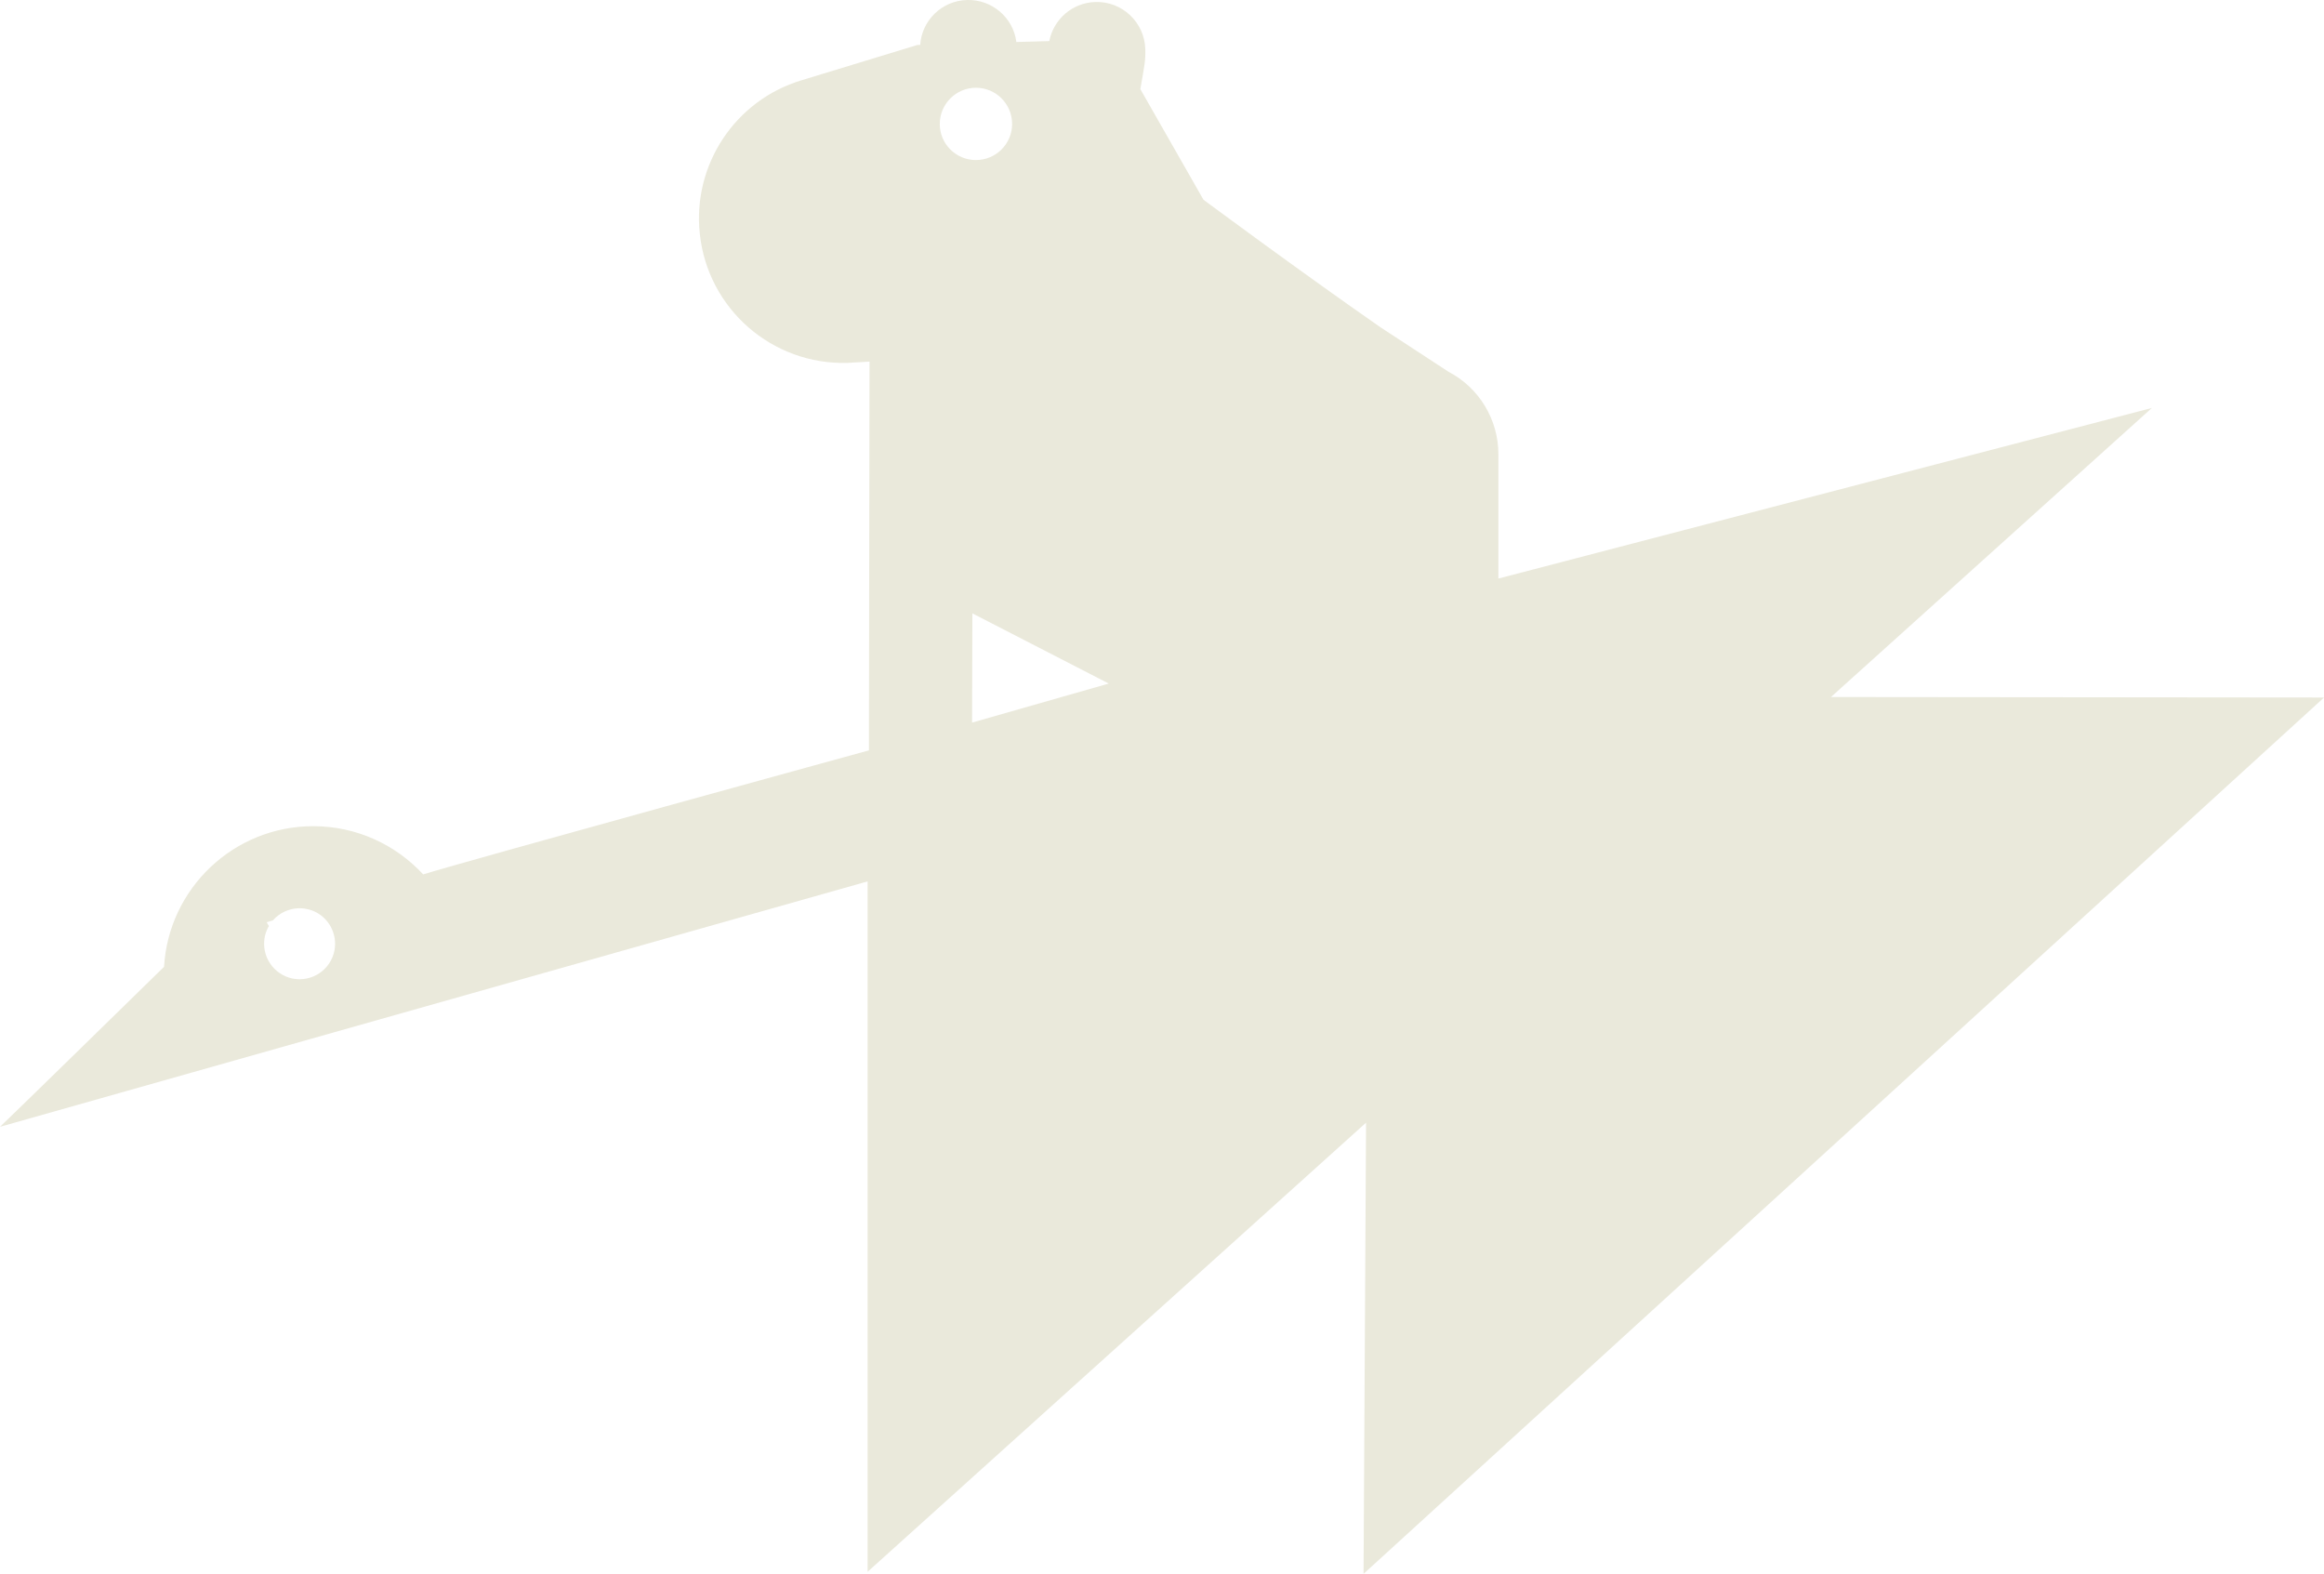
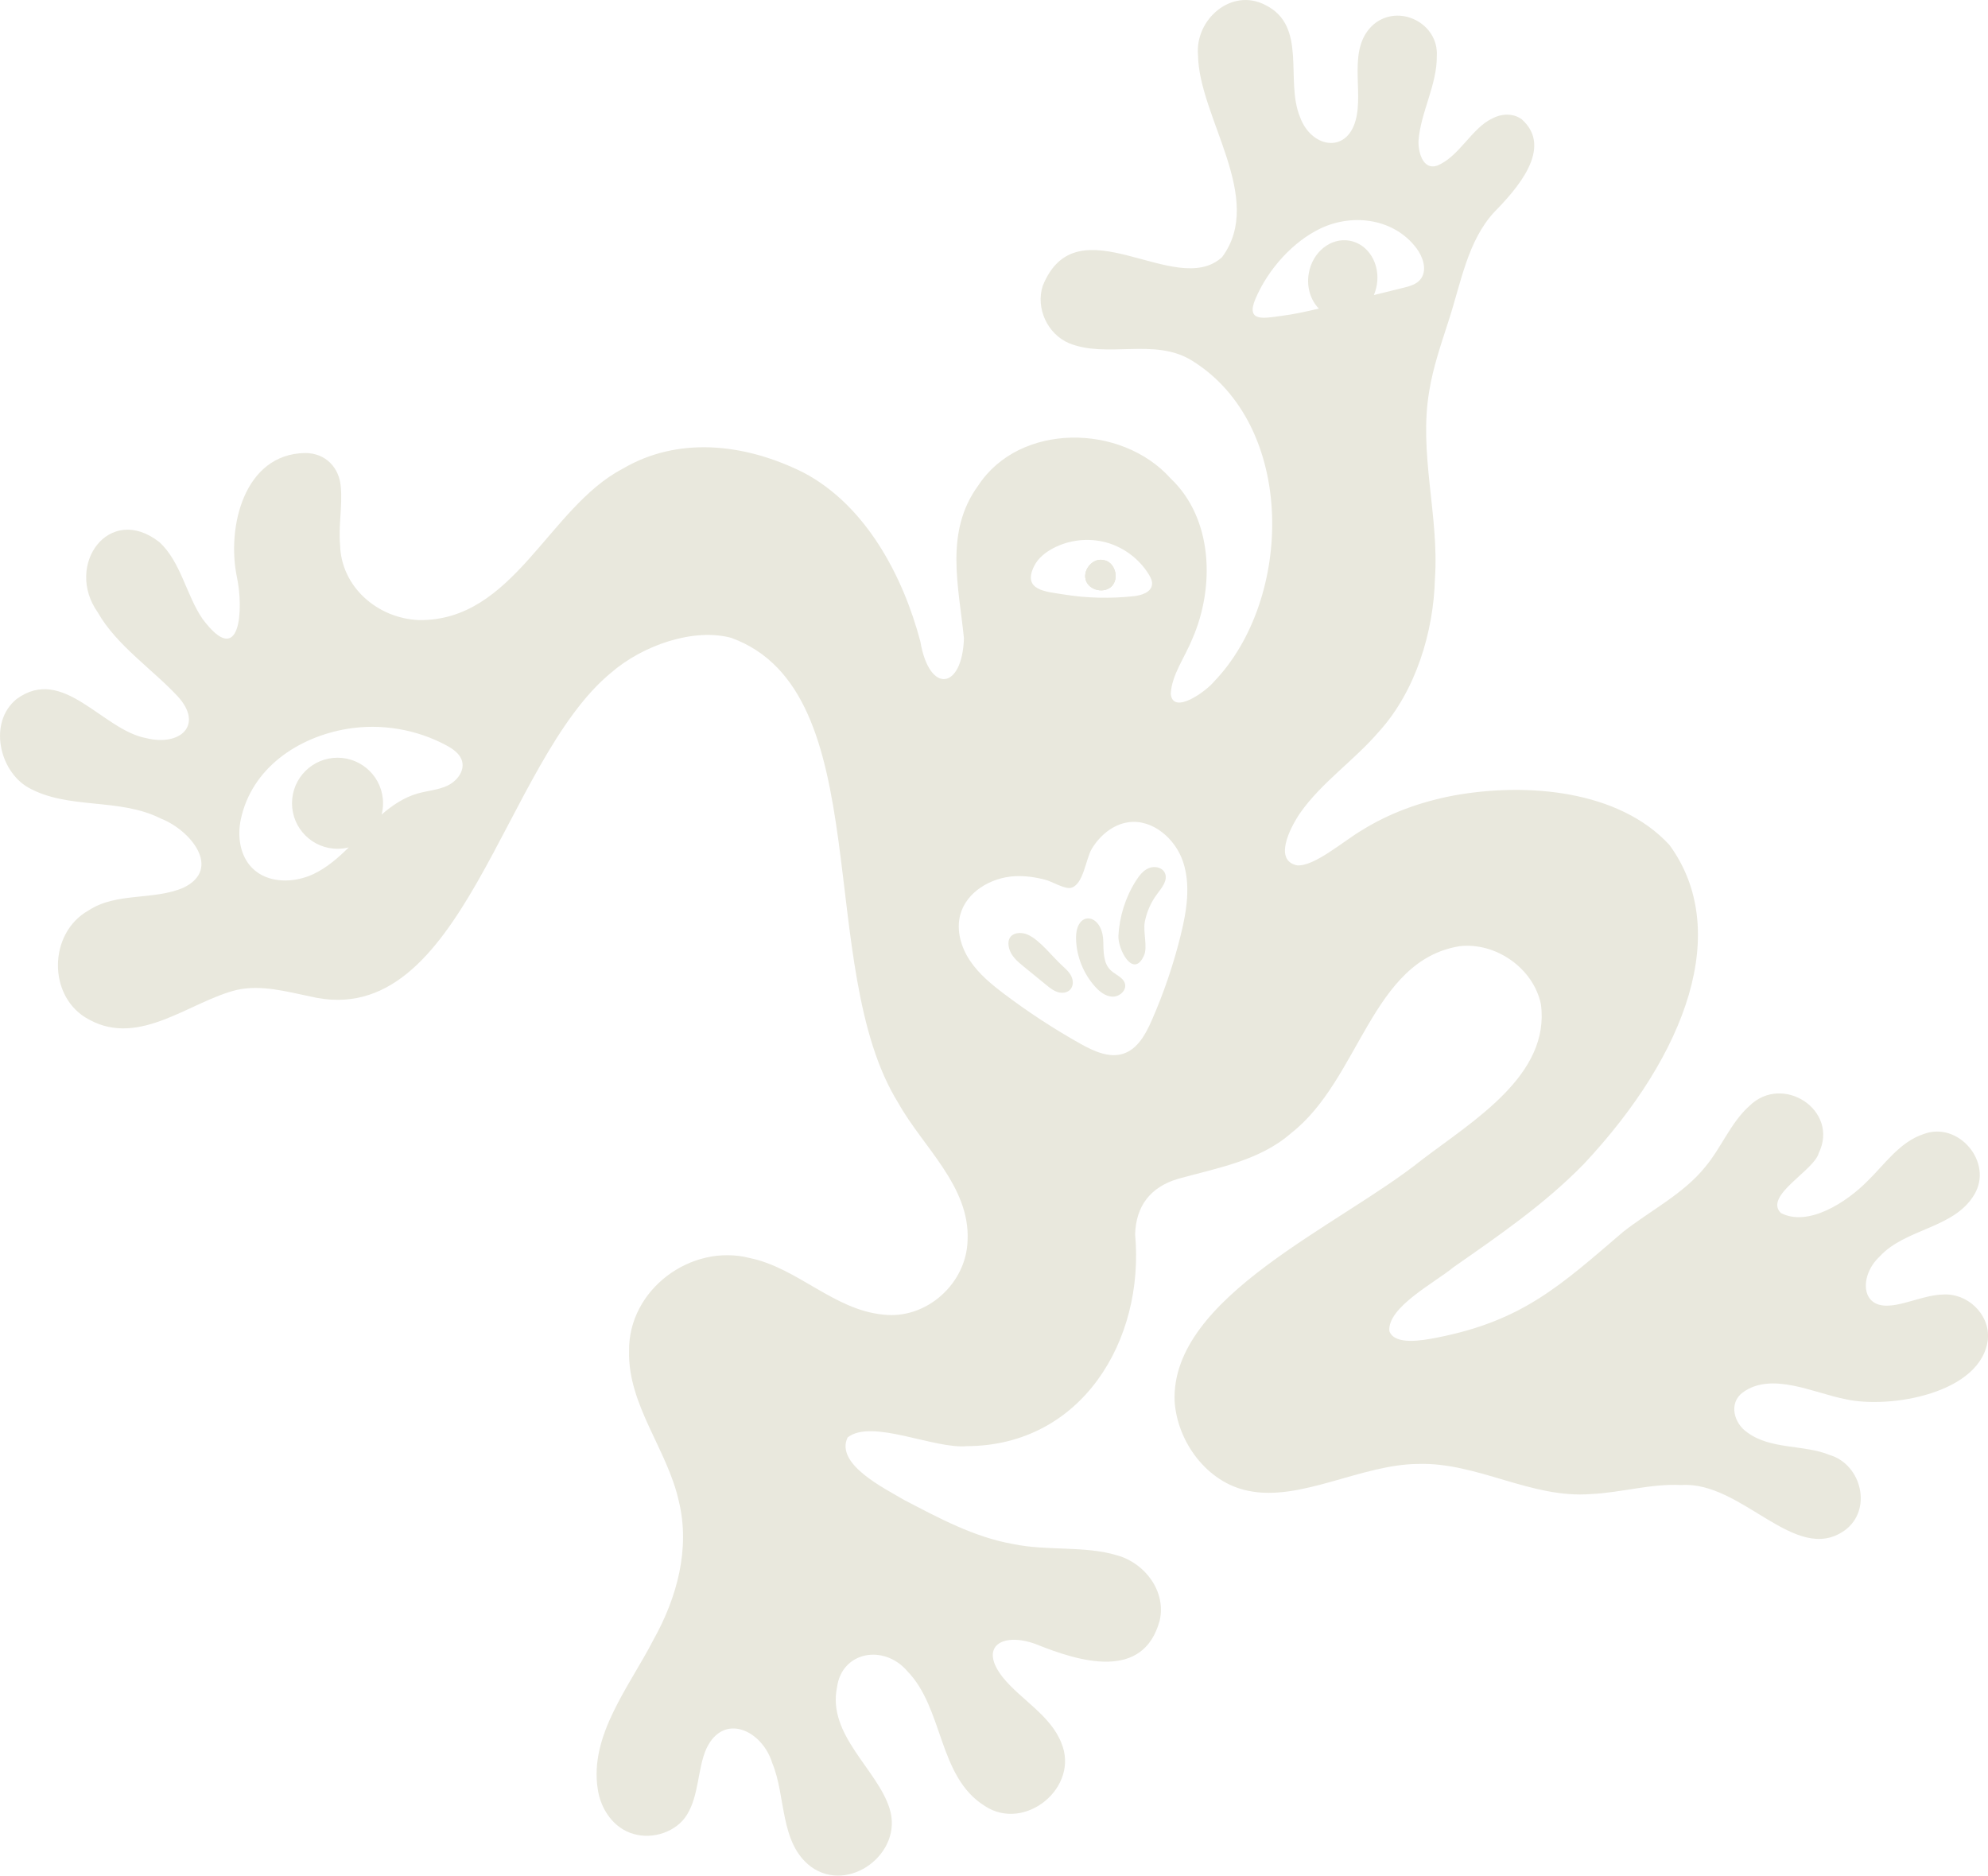
- <svg xmlns="http://www.w3.org/2000/svg" id="Layer_2" data-name="Layer 2" viewBox="0 0 428.26 289.98">
+ <svg xmlns="http://www.w3.org/2000/svg" id="Layer_2" data-name="Layer 2" viewBox="0 0 410.99 387.73">
  <defs>
    <style>
      .cls-1 {
-         fill: #eae9db;
+         fill: #e9e8dd;
      }
    </style>
  </defs>
-   <g id="Layer_4" data-name="Layer 4">
-     <path class="cls-1" d="M428.26,128.52l-90.85-.09,59.13-53.26-120.42,31.43v-22.9c0-6.38-3.54-12.25-9.19-15.2l-12.5-8.17c-.11-.08-.21-.16-.33-.23-14.4-10.01-32.33-23.3-32.33-23.3l-11.63-20.38c.77-4.47.97-5.17.91-7.41-.16-4.91-4.27-8.8-9.2-8.64-4.25.12-7.71,3.2-8.49,7.2l-6.07.17c-.56-4.48-4.48-7.87-9.09-7.74-4.63.12-8.34,3.77-8.63,8.28h-.5s-21.39,6.52-21.39,6.52c-12.21,3.68-20.1,15.58-18.72,28.29,1.46,13.83,13.36,24.19,27.23,23.77l.33-.02,3.71-.21-.11,71.63s-73.03,20.06-82.14,22.85c-5.04-5.45-12.25-8.88-20.26-8.88-14.65,0-26.65,11.47-27.49,25.91-8.28,8.1-28.77,28.13-30.23,29.48l159.88-45.22v127.21l91.85-82.75-.46,83.13,177-161.47ZM55.2,180.43c-3.59,0-6.53-2.93-6.53-6.53,0-1.21.32-2.31.88-3.27-.14-.23-.28-.46-.41-.7.38-.12.78-.24,1.17-.36,1.19-1.36,2.95-2.22,4.89-2.22.57,0,1.12.07,1.63.2h.01c1.63.42,3.01,1.44,3.88,2.82.64,1.01,1.03,2.23,1.03,3.53,0,3.6-2.92,6.53-6.55,6.53ZM173.18,22.84c0-3.68,2.99-6.67,6.67-6.67s6.66,2.99,6.66,6.67-2.99,6.65-6.67,6.65-6.67-2.97-6.66-6.65ZM179.13,133.14l.06-20.12,25.13,12.93-25.19,7.19Z" />
+   <g id="Layer_1-2" data-name="Layer 1">
+     <g>
+       <g>
+         <path class="cls-1" d="M224.52,120.05c-.75-2.02,1.13-4.51,3.28-4.32l.78.16c2.04.71,2.75,3.75,1.25,5.29-1.51,1.54-4.56.89-5.31-1.13Z" />
+         <path class="cls-1" d="M221.49,201.83c-.41-.87-1.14-1.52-1.85-2.17-2.02-1.82-4.72-5.42-7.23-6.47-2-.82-4.57-.12-3.79,2.85.41,1.6,1.75,2.75,3.04,3.79,1.54,1.27,3.09,2.52,4.64,3.78.72.6,1.48,1.2,2.38,1.48.9.28,2,.15,2.61-.56.63-.72.61-1.84.2-2.7ZM232.58,203.39c-.33-1.36-1.97-1.85-2.98-2.83-1.56-1.49-1.45-3.95-1.52-6.11-.21-5.77-5.83-6.38-5.62-.24.12,3.56,1.53,7.07,3.91,9.72.95,1.07,2.18,2.05,3.61,2.1s2.94-1.25,2.6-2.64ZM239.23,184.8c.99-1.31,2.29-2.9,1.57-4.38-.55-1.13-2.13-1.45-3.3-.96-1.16.48-1.98,1.54-2.66,2.61-2.16,3.4-3.41,7.36-3.62,11.38-.14,2.8,3.07,8.95,5.27,4.11.82-1.81-.22-4.93.18-6.99.4-2.08,1.28-4.08,2.56-5.77ZM239.23,184.8c.99-1.31,2.29-2.9,1.57-4.38-.55-1.13-2.13-1.45-3.3-.96-1.16.48-1.98,1.54-2.66,2.61-2.16,3.4-3.41,7.36-3.62,11.38-.14,2.8,3.07,8.95,5.27,4.11.82-1.81-.22-4.93.18-6.99.4-2.08,1.28-4.08,2.56-5.77ZM232.58,203.39c-.33-1.36-1.97-1.85-2.98-2.83-1.56-1.49-1.45-3.95-1.52-6.11-.21-5.77-5.83-6.38-5.62-.24.12,3.56,1.53,7.07,3.91,9.72.95,1.07,2.18,2.05,3.61,2.1s2.94-1.25,2.6-2.64ZM221.49,201.83c-.41-.87-1.14-1.52-1.85-2.17-2.02-1.82-4.72-5.42-7.23-6.47-2-.82-4.57-.12-3.79,2.85.41,1.6,1.75,2.75,3.04,3.79,1.54,1.27,3.09,2.52,4.64,3.78.72.6,1.48,1.2,2.38,1.48.9.28,2,.15,2.61-.56.63-.72.61-1.84.2-2.7ZM221.49,201.83c-.41-.87-1.14-1.52-1.85-2.17-2.02-1.82-4.72-5.42-7.23-6.47-2-.82-4.57-.12-3.79,2.85.41,1.6,1.75,2.75,3.04,3.79,1.54,1.27,3.09,2.52,4.64,3.78.72.6,1.48,1.2,2.38,1.48.9.28,2,.15,2.61-.56.63-.72.61-1.84.2-2.7ZM232.58,203.39c-.33-1.36-1.97-1.85-2.98-2.83-1.56-1.49-1.45-3.95-1.52-6.11-.21-5.77-5.83-6.38-5.62-.24.12,3.56,1.53,7.07,3.91,9.72.95,1.07,2.18,2.05,3.61,2.1s2.94-1.25,2.6-2.64ZM239.23,184.8c.99-1.31,2.29-2.9,1.57-4.38-.55-1.13-2.13-1.45-3.3-.96-1.16.48-1.98,1.54-2.66,2.61-2.16,3.4-3.41,7.36-3.62,11.38-.14,2.8,3.07,8.95,5.27,4.11.82-1.81-.22-4.93.18-6.99.4-2.08,1.28-4.08,2.56-5.77ZM221.49,201.83c-.41-.87-1.14-1.52-1.85-2.17-2.02-1.82-4.72-5.42-7.23-6.47-2-.82-4.57-.12-3.79,2.85.41,1.6,1.75,2.75,3.04,3.79,1.54,1.27,3.09,2.52,4.64,3.78.72.6,1.48,1.2,2.38,1.48.9.28,2,.15,2.61-.56.63-.72.61-1.84.2-2.7ZM232.58,203.39c-.33-1.36-1.97-1.85-2.98-2.83-1.56-1.49-1.45-3.95-1.52-6.11-.21-5.77-5.83-6.38-5.62-.24.12,3.56,1.53,7.07,3.91,9.72.95,1.07,2.18,2.05,3.61,2.1s2.94-1.25,2.6-2.64ZM239.23,184.8c.99-1.31,2.29-2.9,1.57-4.38-.55-1.13-2.13-1.45-3.3-.96-1.16.48-1.98,1.54-2.66,2.61-2.16,3.4-3.41,7.36-3.62,11.38-.14,2.8,3.07,8.95,5.27,4.11.82-1.81-.22-4.93.18-6.99.4-2.08,1.28-4.08,2.56-5.77ZM239.23,184.8c.99-1.31,2.29-2.9,1.57-4.38-.55-1.13-2.13-1.45-3.3-.96-1.16.48-1.98,1.54-2.66,2.61-2.16,3.4-3.41,7.36-3.62,11.38-.14,2.8,3.07,8.95,5.27,4.11.82-1.81-.22-4.93.18-6.99.4-2.08,1.28-4.08,2.56-5.77ZM232.58,203.39c-.33-1.36-1.97-1.85-2.98-2.83-1.56-1.49-1.45-3.95-1.52-6.11-.21-5.77-5.83-6.38-5.62-.24.12,3.56,1.53,7.07,3.91,9.72.95,1.07,2.18,2.05,3.61,2.1s2.94-1.25,2.6-2.64ZM221.49,201.83c-.41-.87-1.14-1.52-1.85-2.17-2.02-1.82-4.72-5.42-7.23-6.47-2-.82-4.57-.12-3.79,2.85.41,1.6,1.75,2.75,3.04,3.79,1.54,1.27,3.09,2.52,4.64,3.78.72.6,1.48,1.2,2.38,1.48.9.28,2,.15,2.61-.56.63-.72.61-1.84.2-2.7ZM221.49,201.83c-.41-.87-1.14-1.52-1.85-2.17-2.02-1.82-4.72-5.42-7.23-6.47-2-.82-4.57-.12-3.79,2.85.41,1.6,1.75,2.75,3.04,3.79,1.54,1.27,3.09,2.52,4.64,3.78.72.6,1.48,1.2,2.38,1.48.9.28,2,.15,2.61-.56.63-.72.61-1.84.2-2.7ZM232.58,203.39c-.33-1.36-1.97-1.85-2.98-2.83-1.56-1.49-1.45-3.95-1.52-6.11-.21-5.77-5.83-6.38-5.62-.24.12,3.56,1.53,7.07,3.91,9.72.95,1.07,2.18,2.05,3.61,2.1s2.94-1.25,2.6-2.64ZM239.23,184.8c.99-1.31,2.29-2.9,1.57-4.38-.55-1.13-2.13-1.45-3.3-.96-1.16.48-1.98,1.54-2.66,2.61-2.16,3.4-3.41,7.36-3.62,11.38-.14,2.8,3.07,8.95,5.27,4.11.82-1.81-.22-4.93.18-6.99.4-2.08,1.28-4.08,2.56-5.77ZM239.23,184.8c.99-1.31,2.29-2.9,1.57-4.38-.55-1.13-2.13-1.45-3.3-.96-1.16.48-1.98,1.54-2.66,2.61-2.16,3.4-3.41,7.36-3.62,11.38-.14,2.8,3.07,8.95,5.27,4.11.82-1.81-.22-4.93.18-6.99.4-2.08,1.28-4.08,2.56-5.77ZM232.58,203.39c-.33-1.36-1.97-1.85-2.98-2.83-1.56-1.49-1.45-3.95-1.52-6.11-.21-5.77-5.83-6.38-5.62-.24.12,3.56,1.53,7.07,3.91,9.72.95,1.07,2.18,2.05,3.61,2.1s2.94-1.25,2.6-2.64ZM221.49,201.83c-.41-.87-1.14-1.52-1.85-2.17-2.02-1.82-4.72-5.42-7.23-6.47-2-.82-4.57-.12-3.79,2.85.41,1.6,1.75,2.75,3.04,3.79,1.54,1.27,3.09,2.52,4.64,3.78.72.6,1.48,1.2,2.38,1.48.9.28,2,.15,2.61-.56.63-.72.61-1.84.2-2.7Z" />
+         <path class="cls-1" d="M229.83,121.18c-1.51,1.54-4.56.89-5.31-1.13-.75-2.02,1.13-4.51,3.28-4.32l.78.16c2.04.71,2.75,3.75,1.25,5.29Z" />
+         <path class="cls-1" d="M229.83,121.18c-1.51,1.54-4.56.89-5.31-1.13-.75-2.02,1.13-4.51,3.28-4.32l.78.16c2.04.71,2.75,3.75,1.25,5.29Z" />
+       </g>
+       <path class="cls-1" d="M401.7,267.61c-3.68.06-7.86,2.12-11.13,2.28-6.07.46-6.06-6.36-2-10.11,5.29-5.85,15.4-5.77,19.58-12.82,4.01-6.66-3.27-15.26-10.49-12.52-4.94,1.63-8.02,6.26-11.64,9.77-4.21,4.26-12.17,9.5-17.86,6.54-3.56-3.57,6.86-8.76,7.83-12.36,4.33-8.85-7.44-16.54-14.33-9.77-3.88,3.46-5.84,8.73-9.19,12.68-4.5,5.56-11.34,8.97-16.93,13.37-12.98,11.12-20.82,18.39-38.45,21.84-2.9.57-8.77,1.68-9.86-1.34-.46-4.92,9.44-10.04,13.29-13.23,9.26-6.47,18.74-12.94,26.91-21.31,21.56-23,30.46-48.5,17.71-65.95-10.44-11.35-29.49-12.98-44.67-10.22-6.92,1.33-13.23,3.64-18.89,7.15-3.82,2.25-9.85,7.54-13.41,7.28-4.82-.97-1.66-7.46.58-10.78,4.5-6.42,11.12-10.81,16.31-16.85,7.63-8.39,11.32-20.67,11.59-31.63.9-12.97-3.39-25.91-1.17-38.82.79-4.89,2.42-9.59,3.93-14.29,2.67-8.15,3.95-16.61,9.48-22.65,4.63-4.73,12.33-13.27,5.74-19.18-1.79-1.35-4.23-1.22-6.15-.19-4.26,2.02-6.83,7.93-11.41,9.76-2.96.93-3.9-2.91-3.81-5.16.4-5.78,3.86-11.62,3.78-17.54.39-6.77-7.83-10.88-13.04-6.54-5.65,4.96-1.98,13.71-3.77,19.95-1.93,6.84-9.18,5.57-11.48-.8-3.12-7.57,1.63-18.79-7.17-23.14-7.02-3.64-14.56,3.01-13.91,10.36.17,12.86,13.98,29.62,4.98,41.76-9.61,8.81-29.99-11.67-37.09,5.97-1.46,4.61.97,9.9,5.42,11.82,7.99,3.23,17.68-1.19,25.4,3.58,21.73,13.37,20.98,49.35,4.62,66.36-1.71,2.09-8.52,6.98-8.96,2.57.17-3.92,2.9-7.51,4.5-11.48,4.57-10.52,4.3-24.69-4.51-33.05-10.24-11.45-31.26-11.56-39.78,1.43-7.05,9.61-4.03,20.87-2.97,31.6-.33,10.64-7.16,11.61-9.01.66-3.56-13.45-11.21-28.12-24.18-34.93-12.29-6.12-26.03-7.48-37.43-.74-15.28,8.03-22.51,31.55-42.09,31.24-8.51-.35-16.03-6.85-16.26-15.5-.37-3.91.5-8.11.15-11.94-.25-3.97-3.07-7.11-7.41-7.09-12.64.21-16.23,15.41-14.06,25.71,1.37,6.41.83,19.26-7.14,8.55-3.35-4.91-4.46-11.77-8.9-15.84-10.38-8.13-19.67,4.74-12.74,14.52,3.86,6.83,11.51,11.91,16.6,17.44,5.3,5.86.47,10.3-6.57,8.56-9.08-1.67-17.17-15.14-26.8-8.09-5.9,4.79-3.61,14.87,2.4,18.3,8.25,4.63,18.78,2.05,27.4,6.41,6.16,2.39,12.66,10.38,4.76,14.26-6.12,2.71-13.9.92-19.68,4.73-8.44,4.71-8.51,18.1.12,22.58,10.48,5.75,20.9-3.83,30.55-6.15,5.01-1.11,10.26.35,15.19,1.37,31.63,7.5,39.77-48.53,62.15-66.93,6.6-5.73,17.17-9.32,24.88-7.2,30.45,11.12,16.96,67.99,34.52,96.18,5.07,9.07,14.87,17.24,14.3,28.42-.25,8.9-8.56,16.37-17.48,15.28-10.12-.97-17.69-9.64-27.51-11.68-12.12-3.11-25.15,6.47-24.99,19.21-.27,11.17,7.93,20.39,10.27,30.99,2.43,9.83-.38,20.06-5.23,28.71-4.99,9.7-13.27,19.74-11.51,30.89.6,4.13,3.29,8.13,7.45,9.26,3.95,1.16,8.83-.45,10.98-3.97,2.51-4,2.19-9.56,4.02-13.67,3.58-7.6,11.56-3.75,13.61,2.94,2.89,6.83,1.49,16.63,8.07,21.5,7.77,5.61,19.11-2.85,16.2-12.05-2.5-8.09-12.9-15.22-10.87-25.07.99-7.43,9.69-9,14.54-3.34,7.55,7.77,6.34,21.78,15.96,27.83,8.32,5.56,19.78-3.85,15.85-13.07-2.27-5.68-8.38-8.91-12.06-13.47-5.08-6.41-.11-9.38,6.72-6.92,9.11,3.69,22.3,7.69,25.7-4.83,1.39-6.01-3.04-11.88-8.76-13.47-6.65-2.05-14.52-.88-21.52-2.35-8.11-1.43-15.33-5.36-22.6-9.14-3.97-2.37-14.27-7.36-11.64-12.9,4.99-3.93,17.92,2.45,24.66,1.8,23.66-.08,36.79-21.79,34.78-43.8.18-5.84,3.14-9.74,8.84-11.45,8.04-2.24,16.93-3.74,23.44-9.48,14.19-11.08,16.57-35.71,34.86-38.63,7.48-.82,15.21,4.59,16.75,12.01,1.96,14.6-13.91,24.02-24.62,32.17-17.11,13.74-51.88,28.25-51.11,49.85.53,8.43,6.69,16.84,15.17,18.55,10.77,2.32,23.42-5.44,35.06-5.54,12.31-.43,23.51,7.23,35.89,6.22,6.15-.28,12.42-2.19,18.6-1.86,12.59-.87,23.57,16.54,33.74,9.43,5.88-4.18,3.63-13.63-2.99-15.63-5.34-2.2-12.24-1.09-17.06-4.67-2.78-1.88-3.91-6.02-.99-8.24,6.01-4.43,14.8.14,21.36,1.38,9.11,2.02,28.16-1.21,29.37-12.49v-.17c.31-5.02-4.32-9.33-9.28-8.99ZM92.49,162.42c-1.92.9-4.1,1.03-6.14,1.61-2.8.8-5.24,2.43-7.46,4.36.2-.75.3-1.53.3-2.34,0-5.2-4.21-9.41-9.41-9.41s-9.41,4.21-9.41,9.41,4.21,9.41,9.41,9.41c.8,0,1.58-.1,2.32-.29-2.17,2.16-4.47,4.15-7.2,5.47-4.12,1.99-9.57,2.03-12.78-1.22-2.51-2.54-3.08-6.52-2.34-10.02,2.24-10.61,11.84-17.06,22.08-18.74,6.93-1.13,14.23.09,20.41,3.42,1.41.76,2.87,1.77,3.27,3.32.52,2.06-1.13,4.11-3.05,5.02ZM213.8,117.01c.81-1.63,2.32-2.83,3.93-3.68,3.34-1.76,7.34-2.19,10.98-1.19,3.63,1,6.85,3.43,8.81,6.64.39.64.74,1.35.64,2.09-.2,1.58-2.15,2.19-3.73,2.37-4.86.54-9.8.42-14.62-.37-3.51-.57-8.54-.79-6.01-5.86ZM244.12,193.21c-1.49,6.08-3.51,12.03-6.03,17.76-1.24,2.82-2.88,5.84-5.8,6.83-2.95.99-6.12-.47-8.85-1.99-5.47-3.06-10.73-6.49-15.73-10.26-2.67-2.01-5.3-4.16-7.17-6.94-1.86-2.77-2.88-6.28-2.02-9.51,1.28-4.75,6.36-7.71,11.28-7.97,2.13-.11,4.25.2,6.32.74,1.32.33,3.98,1.98,5.29,1.66,2.59-.63,3.05-6,4.31-8.07,1.66-2.75,4.37-5.03,7.55-5.48,5.02-.71,9.75,3.41,11.33,8.23,1.58,4.82.73,10.08-.48,15ZM259.55,61.77c2.66-6.24,7.86-11.9,13.5-14.57,6.8-3.2,15.3-1.94,19.84,4.19,1.25,1.69,2.16,4.28.94,6.12-.8,1.2-2.22,1.61-3.5,1.93-2.11.52-4.21,1.04-6.31,1.56.28-.64.48-1.33.61-2.05.76-4.41-1.76-8.52-5.65-9.2-3.88-.67-7.65,2.35-8.41,6.76-.49,2.82.37,5.53,2.08,7.28-2.63.63-5.28,1.21-7.94,1.54-3.26.41-7.25,1.36-5.16-3.56Z" />
+     </g>
  </g>
</svg>
